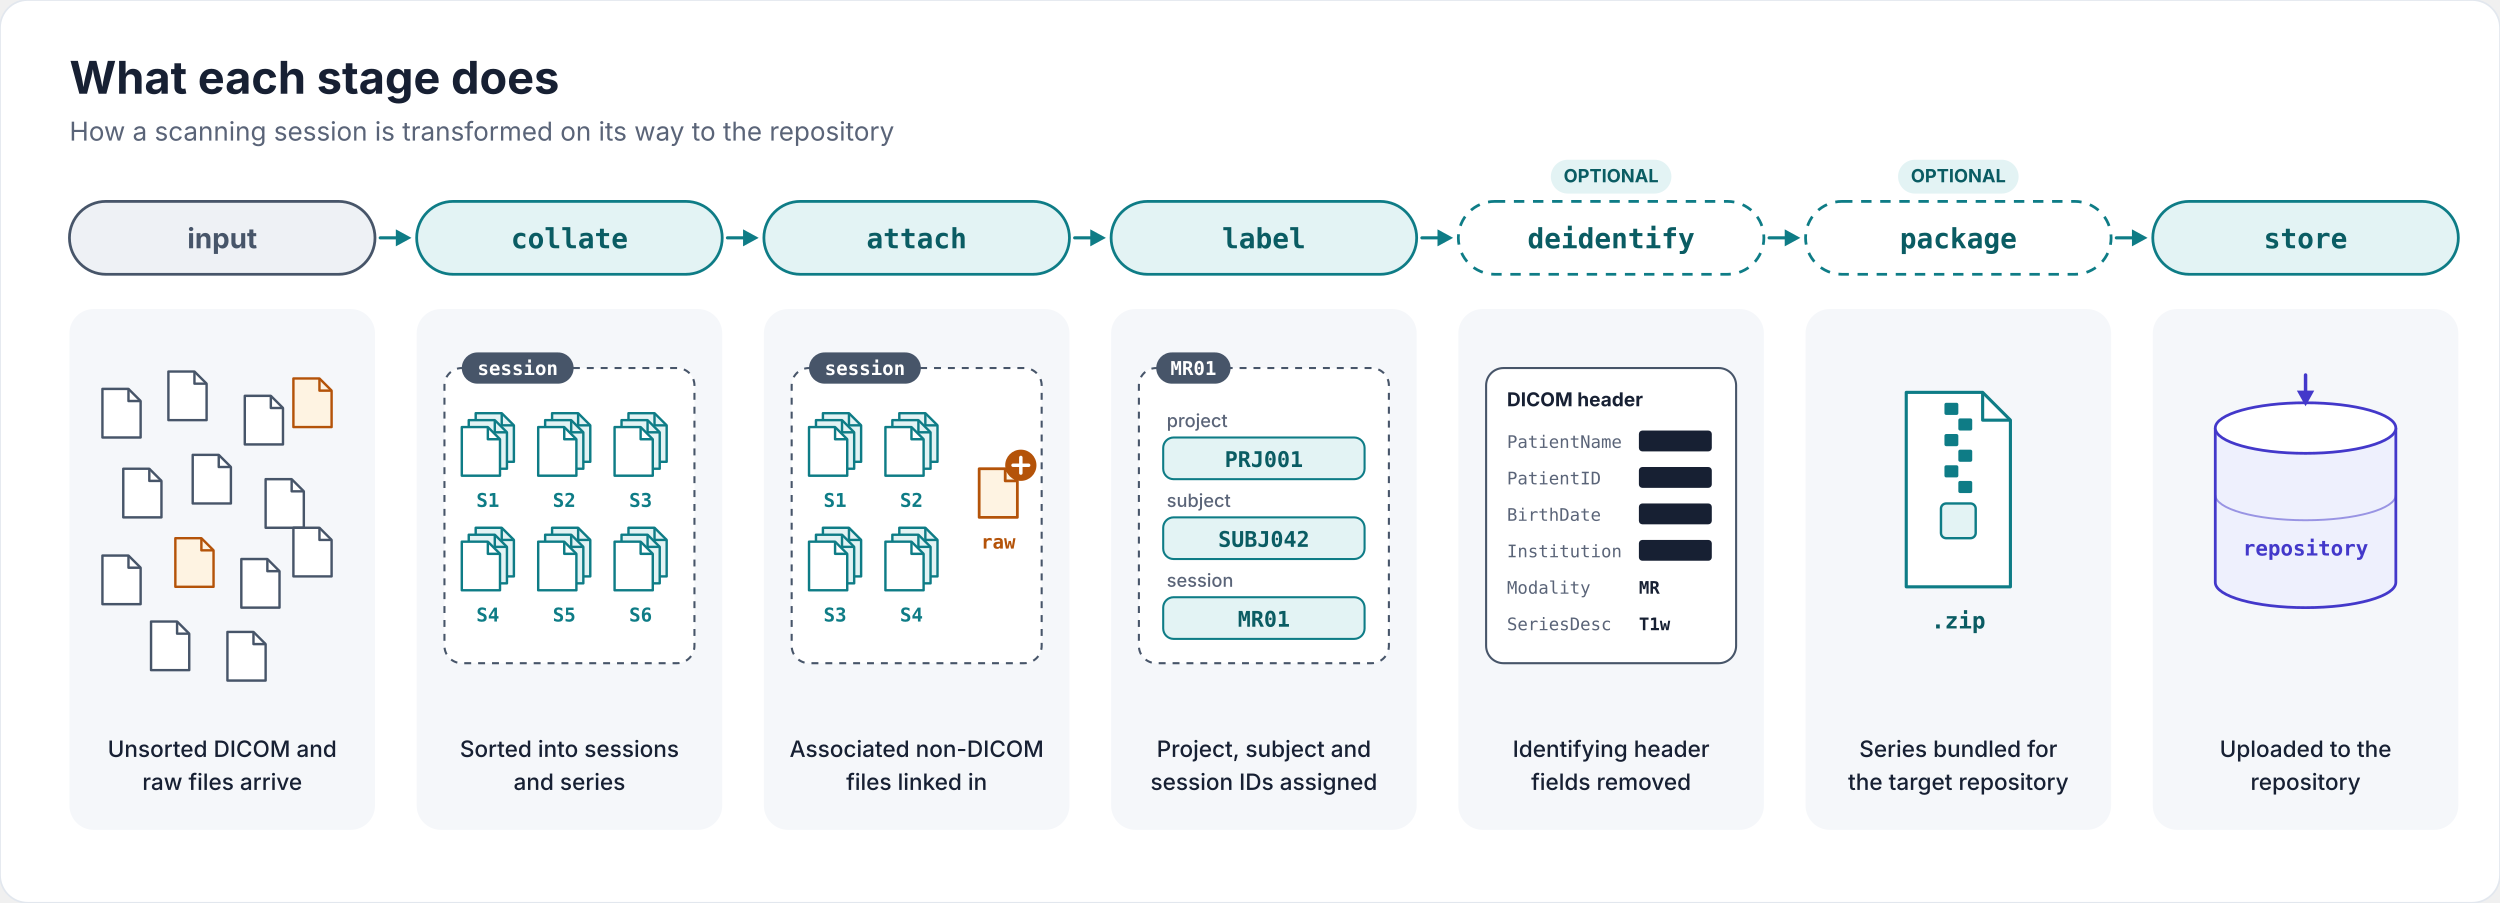
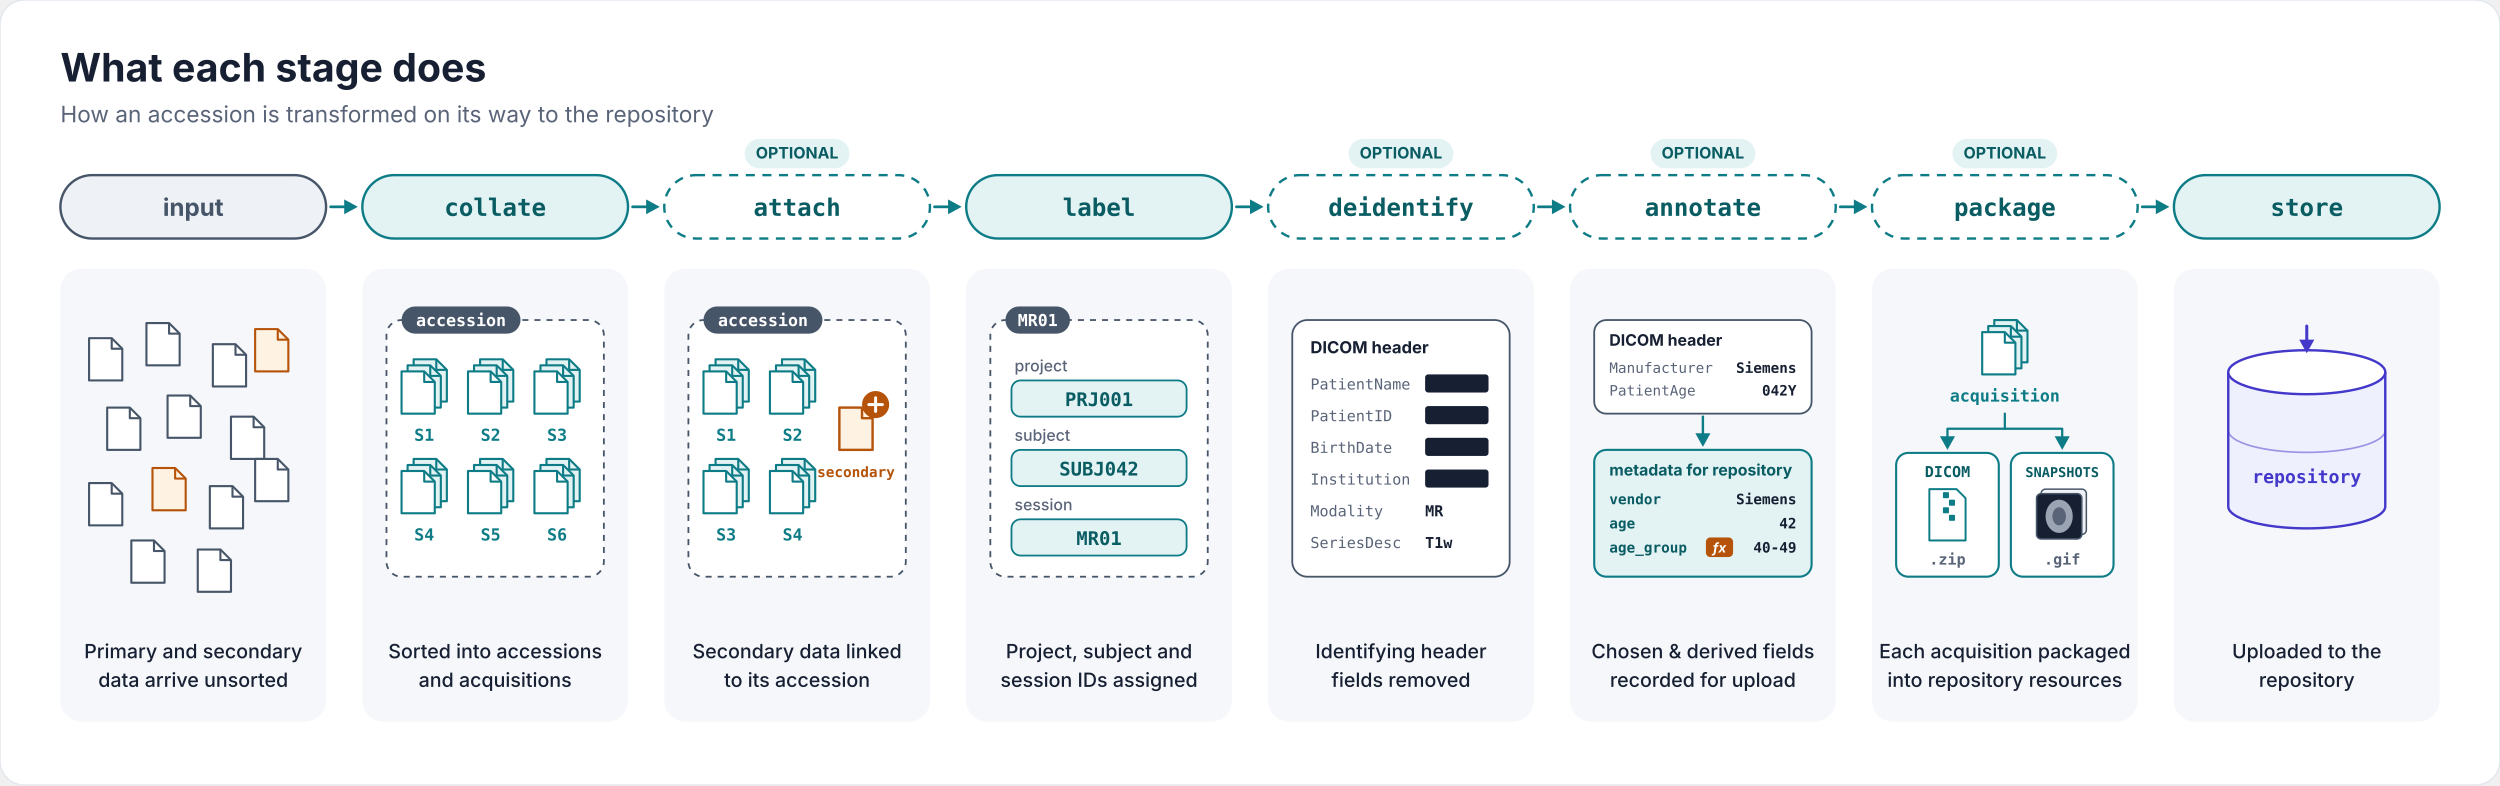
- <svg xmlns="http://www.w3.org/2000/svg" width="1440" height="520" viewBox="0 0 1440 520">
+ <svg xmlns="http://www.w3.org/2000/svg" width="1656" height="520" viewBox="0 0 1656 520">
  <g id="background">
-     <rect x="0" y="0" width="1440" height="520" rx="16" fill="#FFFFFF" stroke="#E2E7EE" stroke-width="1" />
+     <rect x="0" y="0" width="1656" height="520" rx="16" fill="#FFFFFF" stroke="#E2E7EE" stroke-width="1" />
  </g>
  <g id="title">
    <text x="40" y="54" font-family="Inter, 'Helvetica Neue', Helvetica, Arial, sans-serif" font-size="26" font-weight="700" fill="#172033" text-anchor="start">What each stage does</text>
-     <text x="40" y="81" font-family="Inter, 'Helvetica Neue', Helvetica, Arial, sans-serif" font-size="15" font-weight="400" fill="#5A6478" text-anchor="start">How a scanning session is transformed on its way to the repository</text>
+     <text x="40" y="81" font-family="Inter, 'Helvetica Neue', Helvetica, Arial, sans-serif" font-size="15" font-weight="400" fill="#5A6478" text-anchor="start">How an accession is transformed on its way to the repository</text>
  </g>
  <g id="column-incoming">
    <g id="header">
      <rect x="40" y="116" width="176" height="42" rx="21" fill="#EEF1F5" stroke="#475569" stroke-width="1.6" />
      <text x="128.0" y="143" font-family="Inter, 'Helvetica Neue', Helvetica, Arial, sans-serif" font-size="16" font-weight="700" fill="#475569" text-anchor="middle">input</text>
    </g>
    <rect x="40" y="178" width="176" height="300" rx="14" fill="#F5F7FA" stroke="none" stroke-width="0" />
    <g id="illustration">
      <g id="file">
        <path d="M59.0,224 h15 l7,7 v21 h-22 z" fill="#FFFFFF" stroke="#475569" stroke-width="1.4" stroke-linejoin="round" />
        <path d="M74.0,224 v7 h7" fill="none" stroke="#475569" stroke-width="1.4" stroke-linejoin="round" />
      </g>
      <g id="file-2">
        <path d="M97.0,214 h15 l7,7 v21 h-22 z" fill="#FFFFFF" stroke="#475569" stroke-width="1.4" stroke-linejoin="round" />
        <path d="M112.0,214 v7 h7" fill="none" stroke="#475569" stroke-width="1.4" stroke-linejoin="round" />
      </g>
      <g id="file-3">
        <path d="M141.0,228 h15 l7,7 v21 h-22 z" fill="#FFFFFF" stroke="#475569" stroke-width="1.4" stroke-linejoin="round" />
        <path d="M156.0,228 v7 h7" fill="none" stroke="#475569" stroke-width="1.4" stroke-linejoin="round" />
      </g>
      <g id="file-4">
        <path d="M169.0,218 h15 l7,7 v21 h-22 z" fill="#FEF3E2" stroke="#B45309" stroke-width="1.4" stroke-linejoin="round" />
        <path d="M184.0,218 v7 h7" fill="none" stroke="#B45309" stroke-width="1.4" stroke-linejoin="round" />
      </g>
      <g id="file-5">
        <path d="M71.0,270 h15 l7,7 v21 h-22 z" fill="#FFFFFF" stroke="#475569" stroke-width="1.4" stroke-linejoin="round" />
        <path d="M86.0,270 v7 h7" fill="none" stroke="#475569" stroke-width="1.4" stroke-linejoin="round" />
      </g>
      <g id="file-6">
        <path d="M111.0,262 h15 l7,7 v21 h-22 z" fill="#FFFFFF" stroke="#475569" stroke-width="1.4" stroke-linejoin="round" />
        <path d="M126.0,262 v7 h7" fill="none" stroke="#475569" stroke-width="1.4" stroke-linejoin="round" />
      </g>
      <g id="file-7">
        <path d="M153.0,276 h15 l7,7 v21 h-22 z" fill="#FFFFFF" stroke="#475569" stroke-width="1.4" stroke-linejoin="round" />
        <path d="M168.0,276 v7 h7" fill="none" stroke="#475569" stroke-width="1.4" stroke-linejoin="round" />
      </g>
      <g id="file-8">
        <path d="M59.0,320 h15 l7,7 v21 h-22 z" fill="#FFFFFF" stroke="#475569" stroke-width="1.4" stroke-linejoin="round" />
        <path d="M74.0,320 v7 h7" fill="none" stroke="#475569" stroke-width="1.4" stroke-linejoin="round" />
      </g>
      <g id="file-9">
        <path d="M101.0,310 h15 l7,7 v21 h-22 z" fill="#FEF3E2" stroke="#B45309" stroke-width="1.4" stroke-linejoin="round" />
        <path d="M116.0,310 v7 h7" fill="none" stroke="#B45309" stroke-width="1.4" stroke-linejoin="round" />
      </g>
      <g id="file-10">
        <path d="M139.0,322 h15 l7,7 v21 h-22 z" fill="#FFFFFF" stroke="#475569" stroke-width="1.4" stroke-linejoin="round" />
        <path d="M154.0,322 v7 h7" fill="none" stroke="#475569" stroke-width="1.4" stroke-linejoin="round" />
      </g>
      <g id="file-11">
        <path d="M169.0,304 h15 l7,7 v21 h-22 z" fill="#FFFFFF" stroke="#475569" stroke-width="1.4" stroke-linejoin="round" />
        <path d="M184.0,304 v7 h7" fill="none" stroke="#475569" stroke-width="1.4" stroke-linejoin="round" />
      </g>
      <g id="file-12">
        <path d="M87.0,358 h15 l7,7 v21 h-22 z" fill="#FFFFFF" stroke="#475569" stroke-width="1.4" stroke-linejoin="round" />
        <path d="M102.0,358 v7 h7" fill="none" stroke="#475569" stroke-width="1.4" stroke-linejoin="round" />
      </g>
      <g id="file-13">
        <path d="M131.0,364 h15 l7,7 v21 h-22 z" fill="#FFFFFF" stroke="#475569" stroke-width="1.4" stroke-linejoin="round" />
        <path d="M146.0,364 v7 h7" fill="none" stroke="#475569" stroke-width="1.4" stroke-linejoin="round" />
      </g>
    </g>
    <g id="caption">
-       <text x="128.0" y="436" font-family="Inter, 'Helvetica Neue', Helvetica, Arial, sans-serif" font-size="13" font-weight="500" fill="#172033" text-anchor="middle">Unsorted DICOM and</text>
-       <text x="128.0" y="455" font-family="Inter, 'Helvetica Neue', Helvetica, Arial, sans-serif" font-size="13" font-weight="500" fill="#172033" text-anchor="middle">raw files arrive</text>
+       <text x="128.0" y="436" font-family="Inter, 'Helvetica Neue', Helvetica, Arial, sans-serif" font-size="13" font-weight="500" fill="#172033" text-anchor="middle">Primary and secondary</text>
+       <text x="128.0" y="455" font-family="Inter, 'Helvetica Neue', Helvetica, Arial, sans-serif" font-size="13" font-weight="500" fill="#172033" text-anchor="middle">data arrive unsorted</text>
    </g>
  </g>
  <g id="column-collate">
    <g id="header-2">
      <rect x="240" y="116" width="176" height="42" rx="21" fill="#E3F3F4" stroke="#0E7C86" stroke-width="1.6" />
      <text x="328.0" y="143" font-family="'JetBrains Mono', Menlo, Consolas, monospace" font-size="16" font-weight="700" fill="#0A5C63" text-anchor="middle">collate</text>
    </g>
    <g id="arrow">
      <line x1="219" y1="137.0" x2="229.0" y2="137.0" stroke="#0E7C86" stroke-width="1.8" stroke-linecap="round" />
      <polygon points="237.0,137.0 228.0,132.1 228.0,141.9" fill="#0E7C86" />
    </g>
    <rect x="240" y="178" width="176" height="300" rx="14" fill="#F5F7FA" stroke="none" stroke-width="0" />
    <g id="illustration-2">
      <rect x="256.0" y="212" width="144" height="170" rx="10" fill="#FFFFFF" stroke="#475569" stroke-width="1.2" stroke-dasharray="4 4" />
-       <rect x="266.0" y="203" width="64.4" height="18" rx="9" fill="#475569" stroke="none" stroke-width="0" />
-       <text x="298.2" y="216" font-family="'JetBrains Mono', Menlo, Consolas, monospace" font-size="11" font-weight="600" fill="#FFFFFF" text-anchor="middle">session</text>
+       <rect x="266.0" y="203" width="78.8" height="18" rx="9" fill="#475569" stroke="none" stroke-width="0" />
+       <text x="305.4" y="216" font-family="'JetBrains Mono', Menlo, Consolas, monospace" font-size="11" font-weight="600" fill="#FFFFFF" text-anchor="middle">accession</text>
      <g id="series">
        <g id="file-14">
          <path d="M274.0,238 h15 l7,7 v21 h-22 z" fill="#E3F3F4" stroke="#0E7C86" stroke-width="1.4" stroke-linejoin="round" />
          <path d="M289.0,238 v7 h7" fill="none" stroke="#0E7C86" stroke-width="1.4" stroke-linejoin="round" />
        </g>
        <g id="file-15">
          <path d="M270.0,242 h15 l7,7 v21 h-22 z" fill="#E3F3F4" stroke="#0E7C86" stroke-width="1.4" stroke-linejoin="round" />
          <path d="M285.0,242 v7 h7" fill="none" stroke="#0E7C86" stroke-width="1.4" stroke-linejoin="round" />
        </g>
        <g id="file-16">
          <path d="M266.0,246 h15 l7,7 v21 h-22 z" fill="#FFFFFF" stroke="#0E7C86" stroke-width="1.4" stroke-linejoin="round" />
          <path d="M281.0,246 v7 h7" fill="none" stroke="#0E7C86" stroke-width="1.4" stroke-linejoin="round" />
        </g>
        <text x="281.0" y="292" font-family="'JetBrains Mono', Menlo, Consolas, monospace" font-size="11" font-weight="600" fill="#0E7C86" text-anchor="middle">S1</text>
      </g>
      <g id="series-2">
        <g id="file-17">
          <path d="M318.0,238 h15 l7,7 v21 h-22 z" fill="#E3F3F4" stroke="#0E7C86" stroke-width="1.4" stroke-linejoin="round" />
          <path d="M333.0,238 v7 h7" fill="none" stroke="#0E7C86" stroke-width="1.4" stroke-linejoin="round" />
        </g>
        <g id="file-18">
          <path d="M314.0,242 h15 l7,7 v21 h-22 z" fill="#E3F3F4" stroke="#0E7C86" stroke-width="1.4" stroke-linejoin="round" />
          <path d="M329.0,242 v7 h7" fill="none" stroke="#0E7C86" stroke-width="1.4" stroke-linejoin="round" />
        </g>
        <g id="file-19">
          <path d="M310.0,246 h15 l7,7 v21 h-22 z" fill="#FFFFFF" stroke="#0E7C86" stroke-width="1.4" stroke-linejoin="round" />
          <path d="M325.0,246 v7 h7" fill="none" stroke="#0E7C86" stroke-width="1.4" stroke-linejoin="round" />
        </g>
        <text x="325.0" y="292" font-family="'JetBrains Mono', Menlo, Consolas, monospace" font-size="11" font-weight="600" fill="#0E7C86" text-anchor="middle">S2</text>
      </g>
      <g id="series-3">
        <g id="file-20">
          <path d="M362.0,238 h15 l7,7 v21 h-22 z" fill="#E3F3F4" stroke="#0E7C86" stroke-width="1.4" stroke-linejoin="round" />
          <path d="M377.0,238 v7 h7" fill="none" stroke="#0E7C86" stroke-width="1.4" stroke-linejoin="round" />
        </g>
        <g id="file-21">
          <path d="M358.0,242 h15 l7,7 v21 h-22 z" fill="#E3F3F4" stroke="#0E7C86" stroke-width="1.4" stroke-linejoin="round" />
          <path d="M373.0,242 v7 h7" fill="none" stroke="#0E7C86" stroke-width="1.4" stroke-linejoin="round" />
        </g>
        <g id="file-22">
          <path d="M354.0,246 h15 l7,7 v21 h-22 z" fill="#FFFFFF" stroke="#0E7C86" stroke-width="1.4" stroke-linejoin="round" />
          <path d="M369.0,246 v7 h7" fill="none" stroke="#0E7C86" stroke-width="1.4" stroke-linejoin="round" />
        </g>
        <text x="369.0" y="292" font-family="'JetBrains Mono', Menlo, Consolas, monospace" font-size="11" font-weight="600" fill="#0E7C86" text-anchor="middle">S3</text>
      </g>
      <g id="series-4">
        <g id="file-23">
          <path d="M274.0,304 h15 l7,7 v21 h-22 z" fill="#E3F3F4" stroke="#0E7C86" stroke-width="1.4" stroke-linejoin="round" />
          <path d="M289.0,304 v7 h7" fill="none" stroke="#0E7C86" stroke-width="1.4" stroke-linejoin="round" />
        </g>
        <g id="file-24">
          <path d="M270.0,308 h15 l7,7 v21 h-22 z" fill="#E3F3F4" stroke="#0E7C86" stroke-width="1.4" stroke-linejoin="round" />
          <path d="M285.0,308 v7 h7" fill="none" stroke="#0E7C86" stroke-width="1.4" stroke-linejoin="round" />
        </g>
        <g id="file-25">
          <path d="M266.0,312 h15 l7,7 v21 h-22 z" fill="#FFFFFF" stroke="#0E7C86" stroke-width="1.4" stroke-linejoin="round" />
          <path d="M281.0,312 v7 h7" fill="none" stroke="#0E7C86" stroke-width="1.4" stroke-linejoin="round" />
        </g>
        <text x="281.0" y="358" font-family="'JetBrains Mono', Menlo, Consolas, monospace" font-size="11" font-weight="600" fill="#0E7C86" text-anchor="middle">S4</text>
      </g>
      <g id="series-5">
        <g id="file-26">
          <path d="M318.0,304 h15 l7,7 v21 h-22 z" fill="#E3F3F4" stroke="#0E7C86" stroke-width="1.4" stroke-linejoin="round" />
          <path d="M333.0,304 v7 h7" fill="none" stroke="#0E7C86" stroke-width="1.4" stroke-linejoin="round" />
        </g>
        <g id="file-27">
          <path d="M314.0,308 h15 l7,7 v21 h-22 z" fill="#E3F3F4" stroke="#0E7C86" stroke-width="1.4" stroke-linejoin="round" />
          <path d="M329.0,308 v7 h7" fill="none" stroke="#0E7C86" stroke-width="1.4" stroke-linejoin="round" />
        </g>
        <g id="file-28">
          <path d="M310.0,312 h15 l7,7 v21 h-22 z" fill="#FFFFFF" stroke="#0E7C86" stroke-width="1.4" stroke-linejoin="round" />
          <path d="M325.0,312 v7 h7" fill="none" stroke="#0E7C86" stroke-width="1.4" stroke-linejoin="round" />
        </g>
        <text x="325.0" y="358" font-family="'JetBrains Mono', Menlo, Consolas, monospace" font-size="11" font-weight="600" fill="#0E7C86" text-anchor="middle">S5</text>
      </g>
      <g id="series-6">
        <g id="file-29">
          <path d="M362.0,304 h15 l7,7 v21 h-22 z" fill="#E3F3F4" stroke="#0E7C86" stroke-width="1.4" stroke-linejoin="round" />
          <path d="M377.0,304 v7 h7" fill="none" stroke="#0E7C86" stroke-width="1.4" stroke-linejoin="round" />
        </g>
        <g id="file-30">
          <path d="M358.0,308 h15 l7,7 v21 h-22 z" fill="#E3F3F4" stroke="#0E7C86" stroke-width="1.4" stroke-linejoin="round" />
          <path d="M373.0,308 v7 h7" fill="none" stroke="#0E7C86" stroke-width="1.4" stroke-linejoin="round" />
        </g>
        <g id="file-31">
          <path d="M354.0,312 h15 l7,7 v21 h-22 z" fill="#FFFFFF" stroke="#0E7C86" stroke-width="1.4" stroke-linejoin="round" />
          <path d="M369.0,312 v7 h7" fill="none" stroke="#0E7C86" stroke-width="1.4" stroke-linejoin="round" />
        </g>
        <text x="369.0" y="358" font-family="'JetBrains Mono', Menlo, Consolas, monospace" font-size="11" font-weight="600" fill="#0E7C86" text-anchor="middle">S6</text>
      </g>
    </g>
    <g id="caption-2">
-       <text x="328.0" y="436" font-family="Inter, 'Helvetica Neue', Helvetica, Arial, sans-serif" font-size="13" font-weight="500" fill="#172033" text-anchor="middle">Sorted into sessions</text>
-       <text x="328.0" y="455" font-family="Inter, 'Helvetica Neue', Helvetica, Arial, sans-serif" font-size="13" font-weight="500" fill="#172033" text-anchor="middle">and series</text>
+       <text x="328.0" y="436" font-family="Inter, 'Helvetica Neue', Helvetica, Arial, sans-serif" font-size="13" font-weight="500" fill="#172033" text-anchor="middle">Sorted into accessions</text>
+       <text x="328.0" y="455" font-family="Inter, 'Helvetica Neue', Helvetica, Arial, sans-serif" font-size="13" font-weight="500" fill="#172033" text-anchor="middle">and acquisitions</text>
    </g>
  </g>
  <g id="column-attach">
    <g id="header-3">
-       <rect x="440" y="116" width="176" height="42" rx="21" fill="#E3F3F4" stroke="#0E7C86" stroke-width="1.6" />
+       <rect x="440" y="116" width="176" height="42" rx="21" fill="#FFFFFF" stroke="#0E7C86" stroke-width="1.6" stroke-dasharray="6 5" />
      <text x="528.0" y="143" font-family="'JetBrains Mono', Menlo, Consolas, monospace" font-size="16" font-weight="700" fill="#0A5C63" text-anchor="middle">attach</text>
+     </g>
+     <g id="tag">
+       <rect x="493.28" y="92" width="69.44" height="19.5" rx="9.75" fill="#E3F3F4" stroke="none" stroke-width="0" />
+       <text x="528.0" y="105.0" font-family="Inter, 'Helvetica Neue', Helvetica, Arial, sans-serif" font-size="10.5" font-weight="700" fill="#0A5C63" text-anchor="middle">OPTIONAL</text>
    </g>
    <g id="arrow-2">
      <line x1="419" y1="137.0" x2="429.0" y2="137.0" stroke="#0E7C86" stroke-width="1.8" stroke-linecap="round" />
      <polygon points="437.0,137.0 428.0,132.1 428.0,141.9" fill="#0E7C86" />
    </g>
    <rect x="440" y="178" width="176" height="300" rx="14" fill="#F5F7FA" stroke="none" stroke-width="0" />
    <g id="illustration-3">
      <rect x="456.0" y="212" width="144" height="170" rx="10" fill="#FFFFFF" stroke="#475569" stroke-width="1.2" stroke-dasharray="4 4" />
-       <rect x="466.0" y="203" width="64.4" height="18" rx="9" fill="#475569" stroke="none" stroke-width="0" />
-       <text x="498.2" y="216" font-family="'JetBrains Mono', Menlo, Consolas, monospace" font-size="11" font-weight="600" fill="#FFFFFF" text-anchor="middle">session</text>
+       <rect x="466.0" y="203" width="78.8" height="18" rx="9" fill="#475569" stroke="none" stroke-width="0" />
+       <text x="505.4" y="216" font-family="'JetBrains Mono', Menlo, Consolas, monospace" font-size="11" font-weight="600" fill="#FFFFFF" text-anchor="middle">accession</text>
      <g id="series-7">
        <g id="file-32">
          <path d="M474.0,238 h15 l7,7 v21 h-22 z" fill="#E3F3F4" stroke="#0E7C86" stroke-width="1.4" stroke-linejoin="round" />
          <path d="M489.0,238 v7 h7" fill="none" stroke="#0E7C86" stroke-width="1.4" stroke-linejoin="round" />
        </g>
        <g id="file-33">
          <path d="M470.0,242 h15 l7,7 v21 h-22 z" fill="#E3F3F4" stroke="#0E7C86" stroke-width="1.4" stroke-linejoin="round" />
          <path d="M485.0,242 v7 h7" fill="none" stroke="#0E7C86" stroke-width="1.4" stroke-linejoin="round" />
        </g>
        <g id="file-34">
          <path d="M466.0,246 h15 l7,7 v21 h-22 z" fill="#FFFFFF" stroke="#0E7C86" stroke-width="1.4" stroke-linejoin="round" />
          <path d="M481.0,246 v7 h7" fill="none" stroke="#0E7C86" stroke-width="1.4" stroke-linejoin="round" />
        </g>
        <text x="481.0" y="292" font-family="'JetBrains Mono', Menlo, Consolas, monospace" font-size="11" font-weight="600" fill="#0E7C86" text-anchor="middle">S1</text>
      </g>
      <g id="series-8">
        <g id="file-35">
          <path d="M518.0,238 h15 l7,7 v21 h-22 z" fill="#E3F3F4" stroke="#0E7C86" stroke-width="1.4" stroke-linejoin="round" />
          <path d="M533.0,238 v7 h7" fill="none" stroke="#0E7C86" stroke-width="1.4" stroke-linejoin="round" />
        </g>
        <g id="file-36">
          <path d="M514.0,242 h15 l7,7 v21 h-22 z" fill="#E3F3F4" stroke="#0E7C86" stroke-width="1.4" stroke-linejoin="round" />
          <path d="M529.0,242 v7 h7" fill="none" stroke="#0E7C86" stroke-width="1.4" stroke-linejoin="round" />
        </g>
        <g id="file-37">
          <path d="M510.0,246 h15 l7,7 v21 h-22 z" fill="#FFFFFF" stroke="#0E7C86" stroke-width="1.4" stroke-linejoin="round" />
          <path d="M525.0,246 v7 h7" fill="none" stroke="#0E7C86" stroke-width="1.4" stroke-linejoin="round" />
        </g>
        <text x="525.0" y="292" font-family="'JetBrains Mono', Menlo, Consolas, monospace" font-size="11" font-weight="600" fill="#0E7C86" text-anchor="middle">S2</text>
      </g>
      <g id="series-9">
        <g id="file-38">
          <path d="M474.0,304 h15 l7,7 v21 h-22 z" fill="#E3F3F4" stroke="#0E7C86" stroke-width="1.4" stroke-linejoin="round" />
          <path d="M489.0,304 v7 h7" fill="none" stroke="#0E7C86" stroke-width="1.4" stroke-linejoin="round" />
        </g>
        <g id="file-39">
          <path d="M470.0,308 h15 l7,7 v21 h-22 z" fill="#E3F3F4" stroke="#0E7C86" stroke-width="1.4" stroke-linejoin="round" />
          <path d="M485.0,308 v7 h7" fill="none" stroke="#0E7C86" stroke-width="1.4" stroke-linejoin="round" />
        </g>
        <g id="file-40">
          <path d="M466.0,312 h15 l7,7 v21 h-22 z" fill="#FFFFFF" stroke="#0E7C86" stroke-width="1.4" stroke-linejoin="round" />
          <path d="M481.0,312 v7 h7" fill="none" stroke="#0E7C86" stroke-width="1.4" stroke-linejoin="round" />
        </g>
        <text x="481.0" y="358" font-family="'JetBrains Mono', Menlo, Consolas, monospace" font-size="11" font-weight="600" fill="#0E7C86" text-anchor="middle">S3</text>
      </g>
      <g id="series-10">
        <g id="file-41">
          <path d="M518.0,304 h15 l7,7 v21 h-22 z" fill="#E3F3F4" stroke="#0E7C86" stroke-width="1.4" stroke-linejoin="round" />
          <path d="M533.0,304 v7 h7" fill="none" stroke="#0E7C86" stroke-width="1.4" stroke-linejoin="round" />
        </g>
        <g id="file-42">
          <path d="M514.0,308 h15 l7,7 v21 h-22 z" fill="#E3F3F4" stroke="#0E7C86" stroke-width="1.4" stroke-linejoin="round" />
          <path d="M529.0,308 v7 h7" fill="none" stroke="#0E7C86" stroke-width="1.4" stroke-linejoin="round" />
        </g>
        <g id="file-43">
          <path d="M510.0,312 h15 l7,7 v21 h-22 z" fill="#FFFFFF" stroke="#0E7C86" stroke-width="1.4" stroke-linejoin="round" />
          <path d="M525.0,312 v7 h7" fill="none" stroke="#0E7C86" stroke-width="1.4" stroke-linejoin="round" />
        </g>
        <text x="525.0" y="358" font-family="'JetBrains Mono', Menlo, Consolas, monospace" font-size="11" font-weight="600" fill="#0E7C86" text-anchor="middle">S4</text>
      </g>
      <g id="file-44">
-         <path d="M564.0,270 h15 l7,7 v21 h-22 z" fill="#FEF3E2" stroke="#B45309" stroke-width="1.6" stroke-linejoin="round" />
-         <path d="M579.0,270 v7 h7" fill="none" stroke="#B45309" stroke-width="1.6" stroke-linejoin="round" />
-       </g>
-       <text x="575.0" y="316" font-family="'JetBrains Mono', Menlo, Consolas, monospace" font-size="11" font-weight="600" fill="#B45309" text-anchor="middle">raw</text>
+         <path d="M556.0,270 h15 l7,7 v21 h-22 z" fill="#FEF3E2" stroke="#B45309" stroke-width="1.6" stroke-linejoin="round" />
+         <path d="M571.0,270 v7 h7" fill="none" stroke="#B45309" stroke-width="1.6" stroke-linejoin="round" />
+       </g>
+       <text x="567.0" y="316" font-family="'JetBrains Mono', Menlo, Consolas, monospace" font-size="9.5" font-weight="600" fill="#B45309" text-anchor="middle">secondary</text>
      <g id="plus">
-         <circle cx="588.0" cy="268" r="9" fill="#B45309" />
-         <line x1="583.5" y1="268" x2="592.5" y2="268" stroke="#FFFFFF" stroke-width="2" stroke-linecap="round" />
-         <line x1="588.0" y1="263.5" x2="588.0" y2="272.5" stroke="#FFFFFF" stroke-width="2" stroke-linecap="round" />
+         <circle cx="580.0" cy="268" r="9" fill="#B45309" />
+         <line x1="575.5" y1="268" x2="584.5" y2="268" stroke="#FFFFFF" stroke-width="2" stroke-linecap="round" />
+         <line x1="580.0" y1="263.5" x2="580.0" y2="272.5" stroke="#FFFFFF" stroke-width="2" stroke-linecap="round" />
      </g>
    </g>
    <g id="caption-3">
-       <text x="528.0" y="436" font-family="Inter, 'Helvetica Neue', Helvetica, Arial, sans-serif" font-size="13" font-weight="500" fill="#172033" text-anchor="middle">Associated non-DICOM</text>
-       <text x="528.0" y="455" font-family="Inter, 'Helvetica Neue', Helvetica, Arial, sans-serif" font-size="13" font-weight="500" fill="#172033" text-anchor="middle">files linked in</text>
+       <text x="528.0" y="436" font-family="Inter, 'Helvetica Neue', Helvetica, Arial, sans-serif" font-size="13" font-weight="500" fill="#172033" text-anchor="middle">Secondary data linked</text>
+       <text x="528.0" y="455" font-family="Inter, 'Helvetica Neue', Helvetica, Arial, sans-serif" font-size="13" font-weight="500" fill="#172033" text-anchor="middle">to its accession</text>
    </g>
  </g>
  <g id="column-label">
    <g id="header-4">
      <rect x="640" y="116" width="176" height="42" rx="21" fill="#E3F3F4" stroke="#0E7C86" stroke-width="1.6" />
      <text x="728.0" y="143" font-family="'JetBrains Mono', Menlo, Consolas, monospace" font-size="16" font-weight="700" fill="#0A5C63" text-anchor="middle">label</text>
    </g>
    <g id="arrow-3">
      <line x1="619" y1="137.0" x2="629.0" y2="137.0" stroke="#0E7C86" stroke-width="1.8" stroke-linecap="round" />
      <polygon points="637.0,137.0 628.0,132.1 628.0,141.9" fill="#0E7C86" />
    </g>
    <rect x="640" y="178" width="176" height="300" rx="14" fill="#F5F7FA" stroke="none" stroke-width="0" />
    <g id="illustration-4">
      <rect x="656.0" y="212" width="144" height="170" rx="10" fill="#FFFFFF" stroke="#475569" stroke-width="1.2" stroke-dasharray="4 4" />
      <rect x="666.0" y="203" width="42.8" height="18" rx="9" fill="#475569" stroke="none" stroke-width="0" />
      <text x="687.4" y="216" font-family="'JetBrains Mono', Menlo, Consolas, monospace" font-size="11" font-weight="600" fill="#FFFFFF" text-anchor="middle">MR01</text>
      <g id="id-project">
        <text x="672.0" y="246" font-family="Inter, 'Helvetica Neue', Helvetica, Arial, sans-serif" font-size="10.5" font-weight="500" fill="#5A6478" text-anchor="start">project</text>
        <rect x="670.0" y="252" width="116" height="24" rx="6" fill="#E3F3F4" stroke="#0E7C86" stroke-width="1.2" />
        <text x="728.0" y="269" font-family="'JetBrains Mono', Menlo, Consolas, monospace" font-size="12.5" font-weight="700" fill="#0A5C63" text-anchor="middle">PRJ001</text>
      </g>
      <g id="id-subject">
        <text x="672.0" y="292" font-family="Inter, 'Helvetica Neue', Helvetica, Arial, sans-serif" font-size="10.5" font-weight="500" fill="#5A6478" text-anchor="start">subject</text>
        <rect x="670.0" y="298" width="116" height="24" rx="6" fill="#E3F3F4" stroke="#0E7C86" stroke-width="1.2" />
        <text x="728.0" y="315" font-family="'JetBrains Mono', Menlo, Consolas, monospace" font-size="12.5" font-weight="700" fill="#0A5C63" text-anchor="middle">SUBJ042</text>
      </g>
      <g id="id-session">
        <text x="672.0" y="338" font-family="Inter, 'Helvetica Neue', Helvetica, Arial, sans-serif" font-size="10.5" font-weight="500" fill="#5A6478" text-anchor="start">session</text>
        <rect x="670.0" y="344" width="116" height="24" rx="6" fill="#E3F3F4" stroke="#0E7C86" stroke-width="1.2" />
        <text x="728.0" y="361" font-family="'JetBrains Mono', Menlo, Consolas, monospace" font-size="12.5" font-weight="700" fill="#0A5C63" text-anchor="middle">MR01</text>
      </g>
    </g>
    <g id="caption-4">
      <text x="728.0" y="436" font-family="Inter, 'Helvetica Neue', Helvetica, Arial, sans-serif" font-size="13" font-weight="500" fill="#172033" text-anchor="middle">Project, subject and</text>
      <text x="728.0" y="455" font-family="Inter, 'Helvetica Neue', Helvetica, Arial, sans-serif" font-size="13" font-weight="500" fill="#172033" text-anchor="middle">session IDs assigned</text>
    </g>
  </g>
  <g id="column-deidentify">
    <g id="header-5">
      <rect x="840" y="116" width="176" height="42" rx="21" fill="#FFFFFF" stroke="#0E7C86" stroke-width="1.6" stroke-dasharray="6 5" />
      <text x="928.0" y="143" font-family="'JetBrains Mono', Menlo, Consolas, monospace" font-size="16" font-weight="700" fill="#0A5C63" text-anchor="middle">deidentify</text>
    </g>
-     <g id="tag">
+     <g id="tag-2">
      <rect x="893.28" y="92" width="69.44" height="19.5" rx="9.75" fill="#E3F3F4" stroke="none" stroke-width="0" />
      <text x="928.0" y="105.0" font-family="Inter, 'Helvetica Neue', Helvetica, Arial, sans-serif" font-size="10.5" font-weight="700" fill="#0A5C63" text-anchor="middle">OPTIONAL</text>
    </g>
    <g id="arrow-4">
      <line x1="819" y1="137.0" x2="829.0" y2="137.0" stroke="#0E7C86" stroke-width="1.8" stroke-linecap="round" />
      <polygon points="837.0,137.0 828.0,132.1 828.0,141.9" fill="#0E7C86" />
    </g>
    <rect x="840" y="178" width="176" height="300" rx="14" fill="#F5F7FA" stroke="none" stroke-width="0" />
    <g id="illustration-5">
      <g id="header-card">
        <rect x="856.0" y="212" width="144" height="170" rx="10" fill="#FFFFFF" stroke="#475569" stroke-width="1.2" />
        <text x="868.0" y="234" font-family="Inter, 'Helvetica Neue', Helvetica, Arial, sans-serif" font-size="11" font-weight="700" fill="#172033" text-anchor="start">DICOM header</text>
        <text x="868.0" y="258" font-family="'JetBrains Mono', Menlo, Consolas, monospace" font-size="10" font-weight="500" fill="#5A6478" text-anchor="start">PatientName</text>
        <rect x="944.0" y="248" width="42" height="12" rx="2" fill="#172033" stroke="none" stroke-width="0" />
        <text x="868.0" y="279" font-family="'JetBrains Mono', Menlo, Consolas, monospace" font-size="10" font-weight="500" fill="#5A6478" text-anchor="start">PatientID</text>
        <rect x="944.0" y="269" width="42" height="12" rx="2" fill="#172033" stroke="none" stroke-width="0" />
        <text x="868.0" y="300" font-family="'JetBrains Mono', Menlo, Consolas, monospace" font-size="10" font-weight="500" fill="#5A6478" text-anchor="start">BirthDate</text>
        <rect x="944.0" y="290" width="42" height="12" rx="2" fill="#172033" stroke="none" stroke-width="0" />
        <text x="868.0" y="321" font-family="'JetBrains Mono', Menlo, Consolas, monospace" font-size="10" font-weight="500" fill="#5A6478" text-anchor="start">Institution</text>
        <rect x="944.0" y="311" width="42" height="12" rx="2" fill="#172033" stroke="none" stroke-width="0" />
        <text x="868.0" y="342" font-family="'JetBrains Mono', Menlo, Consolas, monospace" font-size="10" font-weight="500" fill="#5A6478" text-anchor="start">Modality</text>
        <text x="944.0" y="342" font-family="'JetBrains Mono', Menlo, Consolas, monospace" font-size="10" font-weight="600" fill="#172033" text-anchor="start">MR</text>
        <text x="868.0" y="363" font-family="'JetBrains Mono', Menlo, Consolas, monospace" font-size="10" font-weight="500" fill="#5A6478" text-anchor="start">SeriesDesc</text>
        <text x="944.0" y="363" font-family="'JetBrains Mono', Menlo, Consolas, monospace" font-size="10" font-weight="600" fill="#172033" text-anchor="start">T1w</text>
      </g>
    </g>
    <g id="caption-5">
      <text x="928.0" y="436" font-family="Inter, 'Helvetica Neue', Helvetica, Arial, sans-serif" font-size="13" font-weight="500" fill="#172033" text-anchor="middle">Identifying header</text>
      <text x="928.0" y="455" font-family="Inter, 'Helvetica Neue', Helvetica, Arial, sans-serif" font-size="13" font-weight="500" fill="#172033" text-anchor="middle">fields removed</text>
    </g>
  </g>
-   <g id="column-package">
+   <g id="column-annotate">
    <g id="header-6">
      <rect x="1040" y="116" width="176" height="42" rx="21" fill="#FFFFFF" stroke="#0E7C86" stroke-width="1.6" stroke-dasharray="6 5" />
-       <text x="1128.0" y="143" font-family="'JetBrains Mono', Menlo, Consolas, monospace" font-size="16" font-weight="700" fill="#0A5C63" text-anchor="middle">package</text>
-     </g>
-     <g id="tag-2">
+       <text x="1128.0" y="143" font-family="'JetBrains Mono', Menlo, Consolas, monospace" font-size="16" font-weight="700" fill="#0A5C63" text-anchor="middle">annotate</text>
+     </g>
+     <g id="tag-3">
      <rect x="1093.28" y="92" width="69.44" height="19.5" rx="9.75" fill="#E3F3F4" stroke="none" stroke-width="0" />
      <text x="1128.0" y="105.0" font-family="Inter, 'Helvetica Neue', Helvetica, Arial, sans-serif" font-size="10.5" font-weight="700" fill="#0A5C63" text-anchor="middle">OPTIONAL</text>
    </g>
    <g id="arrow-5">
      <line x1="1019" y1="137.0" x2="1029.0" y2="137.0" stroke="#0E7C86" stroke-width="1.8" stroke-linecap="round" />
      <polygon points="1037.0,137.0 1028.0,132.1 1028.0,141.9" fill="#0E7C86" />
    </g>
    <rect x="1040" y="178" width="176" height="300" rx="14" fill="#F5F7FA" stroke="none" stroke-width="0" />
    <g id="illustration-6">
-       <g id="archive">
-         <path d="M1098.0,226 h44 l16,16 v96 h-60 z" fill="#FFFFFF" stroke="#0E7C86" stroke-width="1.8" stroke-linejoin="round" />
-         <path d="M1142.0,226 v16 h16" fill="none" stroke="#0E7C86" stroke-width="1.8" stroke-linejoin="round" />
-         <rect x="1120.0" y="232" width="8" height="7" rx="1" fill="#0E7C86" stroke="none" stroke-width="0" />
-         <rect x="1128.0" y="241" width="8" height="7" rx="1" fill="#0E7C86" stroke="none" stroke-width="0" />
-         <rect x="1120.0" y="250" width="8" height="7" rx="1" fill="#0E7C86" stroke="none" stroke-width="0" />
-         <rect x="1128.0" y="259" width="8" height="7" rx="1" fill="#0E7C86" stroke="none" stroke-width="0" />
-         <rect x="1120.0" y="268" width="8" height="7" rx="1" fill="#0E7C86" stroke="none" stroke-width="0" />
-         <rect x="1128.0" y="277" width="8" height="7" rx="1" fill="#0E7C86" stroke="none" stroke-width="0" />
-         <rect x="1118.0" y="290" width="20" height="20" rx="3" fill="#E3F3F4" stroke="#0E7C86" stroke-width="1.4" />
-         <text x="1128.0" y="362" font-family="'JetBrains Mono', Menlo, Consolas, monospace" font-size="13" font-weight="700" fill="#0A5C63" text-anchor="middle">.zip</text>
+       <g id="header-card-2">
+         <rect x="1056.0" y="212" width="144" height="62" rx="8" fill="#FFFFFF" stroke="#475569" stroke-width="1.2" />
+         <text x="1066.0" y="229" font-family="Inter, 'Helvetica Neue', Helvetica, Arial, sans-serif" font-size="10.5" font-weight="700" fill="#172033" text-anchor="start">DICOM header</text>
+         <text x="1066.0" y="247" font-family="'JetBrains Mono', Menlo, Consolas, monospace" font-size="9.5" font-weight="500" fill="#5A6478" text-anchor="start">Manufacturer</text>
+         <text x="1190.0" y="247" font-family="'JetBrains Mono', Menlo, Consolas, monospace" font-size="9.5" font-weight="600" fill="#172033" text-anchor="end">Siemens</text>
+         <text x="1066.0" y="262" font-family="'JetBrains Mono', Menlo, Consolas, monospace" font-size="9.5" font-weight="500" fill="#5A6478" text-anchor="start">PatientAge</text>
+         <text x="1190.0" y="262" font-family="'JetBrains Mono', Menlo, Consolas, monospace" font-size="9.5" font-weight="600" fill="#172033" text-anchor="end">042Y</text>
+       </g>
+       <g id="arrow-fields">
+         <line x1="1128.0" y1="276" x2="1128.0" y2="288.0" stroke="#0E7C86" stroke-width="1.6" stroke-linecap="round" />
+         <polygon points="1128.0,296.0 1133.0,287.0 1123.0,287.0" fill="#0E7C86" />
+       </g>
+       <g id="metadata-card">
+         <rect x="1056.0" y="298" width="144" height="84" rx="8" fill="#E3F3F4" stroke="#0E7C86" stroke-width="1.4" />
+         <text x="1066.0" y="315" font-family="Inter, 'Helvetica Neue', Helvetica, Arial, sans-serif" font-size="10.5" font-weight="700" fill="#0A5C63" text-anchor="start">metadata for repository</text>
+         <text x="1066.0" y="334" font-family="'JetBrains Mono', Menlo, Consolas, monospace" font-size="9.5" font-weight="600" fill="#0A5C63" text-anchor="start">vendor</text>
+         <text x="1190.0" y="334" font-family="'JetBrains Mono', Menlo, Consolas, monospace" font-size="9.5" font-weight="600" fill="#172033" text-anchor="end">Siemens</text>
+         <text x="1066.0" y="350" font-family="'JetBrains Mono', Menlo, Consolas, monospace" font-size="9.5" font-weight="600" fill="#0A5C63" text-anchor="start">age</text>
+         <text x="1190.0" y="350" font-family="'JetBrains Mono', Menlo, Consolas, monospace" font-size="9.5" font-weight="600" fill="#172033" text-anchor="end">42</text>
+         <text x="1066.0" y="366" font-family="'JetBrains Mono', Menlo, Consolas, monospace" font-size="9.5" font-weight="600" fill="#0A5C63" text-anchor="start">age_group</text>
+         <text x="1190.0" y="366" font-family="'JetBrains Mono', Menlo, Consolas, monospace" font-size="9.5" font-weight="600" fill="#172033" text-anchor="end">40-49</text>
+         <rect x="1130.0" y="356" width="18" height="13" rx="3" fill="#B45309" stroke="none" stroke-width="0" />
+         <text x="1139.0" y="366" font-family="Inter, 'Helvetica Neue', Helvetica, Arial, sans-serif" font-size="9" font-weight="700" fill="#FFFFFF" text-anchor="middle" font-style="italic">fx</text>
      </g>
    </g>
    <g id="caption-6">
-       <text x="1128.0" y="436" font-family="Inter, 'Helvetica Neue', Helvetica, Arial, sans-serif" font-size="13" font-weight="500" fill="#172033" text-anchor="middle">Series bundled for</text>
-       <text x="1128.0" y="455" font-family="Inter, 'Helvetica Neue', Helvetica, Arial, sans-serif" font-size="13" font-weight="500" fill="#172033" text-anchor="middle">the target repository</text>
-     </g>
-   </g>
-   <g id="column-store">
+       <text x="1128.0" y="436" font-family="Inter, 'Helvetica Neue', Helvetica, Arial, sans-serif" font-size="13" font-weight="500" fill="#172033" text-anchor="middle">Chosen &amp; derived fields</text>
+       <text x="1128.0" y="455" font-family="Inter, 'Helvetica Neue', Helvetica, Arial, sans-serif" font-size="13" font-weight="500" fill="#172033" text-anchor="middle">recorded for upload</text>
+     </g>
+   </g>
+   <g id="column-package">
    <g id="header-7">
-       <rect x="1240" y="116" width="176" height="42" rx="21" fill="#E3F3F4" stroke="#0E7C86" stroke-width="1.6" />
-       <text x="1328.0" y="143" font-family="'JetBrains Mono', Menlo, Consolas, monospace" font-size="16" font-weight="700" fill="#0A5C63" text-anchor="middle">store</text>
+       <rect x="1240" y="116" width="176" height="42" rx="21" fill="#FFFFFF" stroke="#0E7C86" stroke-width="1.6" stroke-dasharray="6 5" />
+       <text x="1328.0" y="143" font-family="'JetBrains Mono', Menlo, Consolas, monospace" font-size="16" font-weight="700" fill="#0A5C63" text-anchor="middle">package</text>
+     </g>
+     <g id="tag-4">
+       <rect x="1293.28" y="92" width="69.44" height="19.5" rx="9.75" fill="#E3F3F4" stroke="none" stroke-width="0" />
+       <text x="1328.0" y="105.0" font-family="Inter, 'Helvetica Neue', Helvetica, Arial, sans-serif" font-size="10.5" font-weight="700" fill="#0A5C63" text-anchor="middle">OPTIONAL</text>
    </g>
    <g id="arrow-6">
      <line x1="1219" y1="137.0" x2="1229.0" y2="137.0" stroke="#0E7C86" stroke-width="1.8" stroke-linecap="round" />
      <polygon points="1237.0,137.0 1228.0,132.1 1228.0,141.9" fill="#0E7C86" />
    </g>
    <rect x="1240" y="178" width="176" height="300" rx="14" fill="#F5F7FA" stroke="none" stroke-width="0" />
    <g id="illustration-7">
+       <g id="series-11">
+         <g id="file-45">
+           <path d="M1321.0,212 h15 l7,7 v21 h-22 z" fill="#E3F3F4" stroke="#0E7C86" stroke-width="1.4" stroke-linejoin="round" />
+           <path d="M1336.0,212 v7 h7" fill="none" stroke="#0E7C86" stroke-width="1.4" stroke-linejoin="round" />
+         </g>
+         <g id="file-46">
+           <path d="M1317.0,216 h15 l7,7 v21 h-22 z" fill="#E3F3F4" stroke="#0E7C86" stroke-width="1.4" stroke-linejoin="round" />
+           <path d="M1332.0,216 v7 h7" fill="none" stroke="#0E7C86" stroke-width="1.4" stroke-linejoin="round" />
+         </g>
+         <g id="file-47">
+           <path d="M1313.0,220 h15 l7,7 v21 h-22 z" fill="#FFFFFF" stroke="#0E7C86" stroke-width="1.4" stroke-linejoin="round" />
+           <path d="M1328.0,220 v7 h7" fill="none" stroke="#0E7C86" stroke-width="1.4" stroke-linejoin="round" />
+         </g>
+         <text x="1328.0" y="266" font-family="'JetBrains Mono', Menlo, Consolas, monospace" font-size="11" font-weight="600" fill="#0E7C86" text-anchor="middle">acquisition</text>
+       </g>
+       <g id="arrow-resource">
+         <polyline points="1328.0,274 1328.0,284 1290.0,284 1290.0,290.0" fill="none" stroke="#0E7C86" stroke-width="1.5" stroke-linejoin="round" stroke-linecap="round" />
+         <polygon points="1290.0,298.0 1295.0,289.0 1285.0,289.0" fill="#0E7C86" />
+       </g>
+       <g id="arrow-resource-2">
+         <polyline points="1328.0,284 1366.0,284 1366.0,290.0" fill="none" stroke="#0E7C86" stroke-width="1.5" stroke-linejoin="round" stroke-linecap="round" />
+         <polygon points="1366.0,298.0 1371.0,289.0 1361.0,289.0" fill="#0E7C86" />
+       </g>
+       <g id="resource-dicom">
+         <rect x="1256.0" y="300" width="68" height="82" rx="8" fill="#FFFFFF" stroke="#0E7C86" stroke-width="1.4" />
+         <text x="1290.0" y="316" font-family="'JetBrains Mono', Menlo, Consolas, monospace" font-size="10" font-weight="700" fill="#0A5C63" text-anchor="middle">DICOM</text>
+         <path d="M1278.0,324 h18 l6,6 v28 h-24 z" fill="#FFFFFF" stroke="#0E7C86" stroke-width="1.3" stroke-linejoin="round" />
+         <rect x="1287.0" y="326" width="4" height="4" rx="0.5" fill="#0E7C86" stroke="none" stroke-width="0" />
+         <rect x="1291.0" y="331" width="4" height="4" rx="0.5" fill="#0E7C86" stroke="none" stroke-width="0" />
+         <rect x="1287.0" y="336" width="4" height="4" rx="0.5" fill="#0E7C86" stroke="none" stroke-width="0" />
+         <rect x="1291.0" y="341" width="4" height="4" rx="0.5" fill="#0E7C86" stroke="none" stroke-width="0" />
+         <text x="1290.0" y="374" font-family="'JetBrains Mono', Menlo, Consolas, monospace" font-size="10" font-weight="600" fill="#5A6478" text-anchor="middle">.zip</text>
+       </g>
+       <g id="resource-snapshots">
+         <rect x="1332.0" y="300" width="68" height="82" rx="8" fill="#FFFFFF" stroke="#0E7C86" stroke-width="1.4" />
+         <text x="1366.0" y="316" font-family="'JetBrains Mono', Menlo, Consolas, monospace" font-size="9" font-weight="700" fill="#0A5C63" text-anchor="middle">SNAPSHOTS</text>
+         <rect x="1352.0" y="324" width="30" height="30" rx="3" fill="#EEF1F5" stroke="#475569" stroke-width="1" />
+         <rect x="1349.0" y="327" width="30" height="30" rx="3" fill="#172033" stroke="#475569" stroke-width="1" />
+         <ellipse cx="1364.0" cy="342" rx="9" ry="11" fill="#9AA4B2" />
+         <ellipse cx="1364.0" cy="342" rx="4.5" ry="6" fill="#5A6478" />
+         <text x="1366.0" y="374" font-family="'JetBrains Mono', Menlo, Consolas, monospace" font-size="10" font-weight="600" fill="#5A6478" text-anchor="middle">.gif</text>
+       </g>
+     </g>
+     <g id="caption-7">
+       <text x="1328.0" y="436" font-family="Inter, 'Helvetica Neue', Helvetica, Arial, sans-serif" font-size="13" font-weight="500" fill="#172033" text-anchor="middle">Each acquisition packaged</text>
+       <text x="1328.0" y="455" font-family="Inter, 'Helvetica Neue', Helvetica, Arial, sans-serif" font-size="13" font-weight="500" fill="#172033" text-anchor="middle">into repository resources</text>
+     </g>
+   </g>
+   <g id="column-store">
+     <g id="header-8">
+       <rect x="1440" y="116" width="176" height="42" rx="21" fill="#E3F3F4" stroke="#0E7C86" stroke-width="1.6" />
+       <text x="1528.0" y="143" font-family="'JetBrains Mono', Menlo, Consolas, monospace" font-size="16" font-weight="700" fill="#0A5C63" text-anchor="middle">store</text>
+     </g>
+     <g id="arrow-7">
+       <line x1="1419" y1="137.0" x2="1429.0" y2="137.0" stroke="#0E7C86" stroke-width="1.8" stroke-linecap="round" />
+       <polygon points="1437.0,137.0 1428.0,132.1 1428.0,141.9" fill="#0E7C86" />
+     </g>
+     <rect x="1440" y="178" width="176" height="300" rx="14" fill="#F5F7FA" stroke="none" stroke-width="0" />
+     <g id="illustration-8">
      <g id="repository">
-         <path d="M1276.0,246.56 v88.88 a52.0,14.56 0 0 0 104,0 v-88.88" fill="#EEF0FD" stroke="#4338CA" stroke-width="1.6" />
-         <ellipse cx="1328.0" cy="246.56" rx="52.0" ry="14.56" fill="#FFFFFF" stroke="#4338CA" stroke-width="1.6" />
-         <path d="M1276.0,285.1 a52.0,14.56 0 0 0 104,0" fill="none" stroke="#4338CA" stroke-width="1.12" opacity="0.5" />
-       </g>
-       <text x="1328.0" y="320" font-family="'JetBrains Mono', Menlo, Consolas, monospace" font-size="12" font-weight="700" fill="#4338CA" text-anchor="middle">repository</text>
+         <path d="M1476.0,246.56 v88.88 a52.0,14.56 0 0 0 104,0 v-88.88" fill="#EEF0FD" stroke="#4338CA" stroke-width="1.6" />
+         <ellipse cx="1528.0" cy="246.56" rx="52.0" ry="14.56" fill="#FFFFFF" stroke="#4338CA" stroke-width="1.6" />
+         <path d="M1476.0,285.1 a52.0,14.56 0 0 0 104,0" fill="none" stroke="#4338CA" stroke-width="1.12" opacity="0.5" />
+       </g>
+       <text x="1528.0" y="320" font-family="'JetBrains Mono', Menlo, Consolas, monospace" font-size="12" font-weight="700" fill="#4338CA" text-anchor="middle">repository</text>
      <g id="arrow-in">
-         <line x1="1328.0" y1="216" x2="1328.0" y2="226.0" stroke="#4338CA" stroke-width="2" stroke-linecap="round" />
-         <polygon points="1328.0,234.0 1333.0,225.0 1323.0,225.0" fill="#4338CA" />
-       </g>
-     </g>
-     <g id="caption-7">
-       <text x="1328.0" y="436" font-family="Inter, 'Helvetica Neue', Helvetica, Arial, sans-serif" font-size="13" font-weight="500" fill="#172033" text-anchor="middle">Uploaded to the</text>
-       <text x="1328.0" y="455" font-family="Inter, 'Helvetica Neue', Helvetica, Arial, sans-serif" font-size="13" font-weight="500" fill="#172033" text-anchor="middle">repository</text>
+         <line x1="1528.0" y1="216" x2="1528.0" y2="226.0" stroke="#4338CA" stroke-width="2" stroke-linecap="round" />
+         <polygon points="1528.0,234.0 1533.0,225.0 1523.0,225.0" fill="#4338CA" />
+       </g>
+     </g>
+     <g id="caption-8">
+       <text x="1528.0" y="436" font-family="Inter, 'Helvetica Neue', Helvetica, Arial, sans-serif" font-size="13" font-weight="500" fill="#172033" text-anchor="middle">Uploaded to the</text>
+       <text x="1528.0" y="455" font-family="Inter, 'Helvetica Neue', Helvetica, Arial, sans-serif" font-size="13" font-weight="500" fill="#172033" text-anchor="middle">repository</text>
    </g>
  </g>
</svg>
